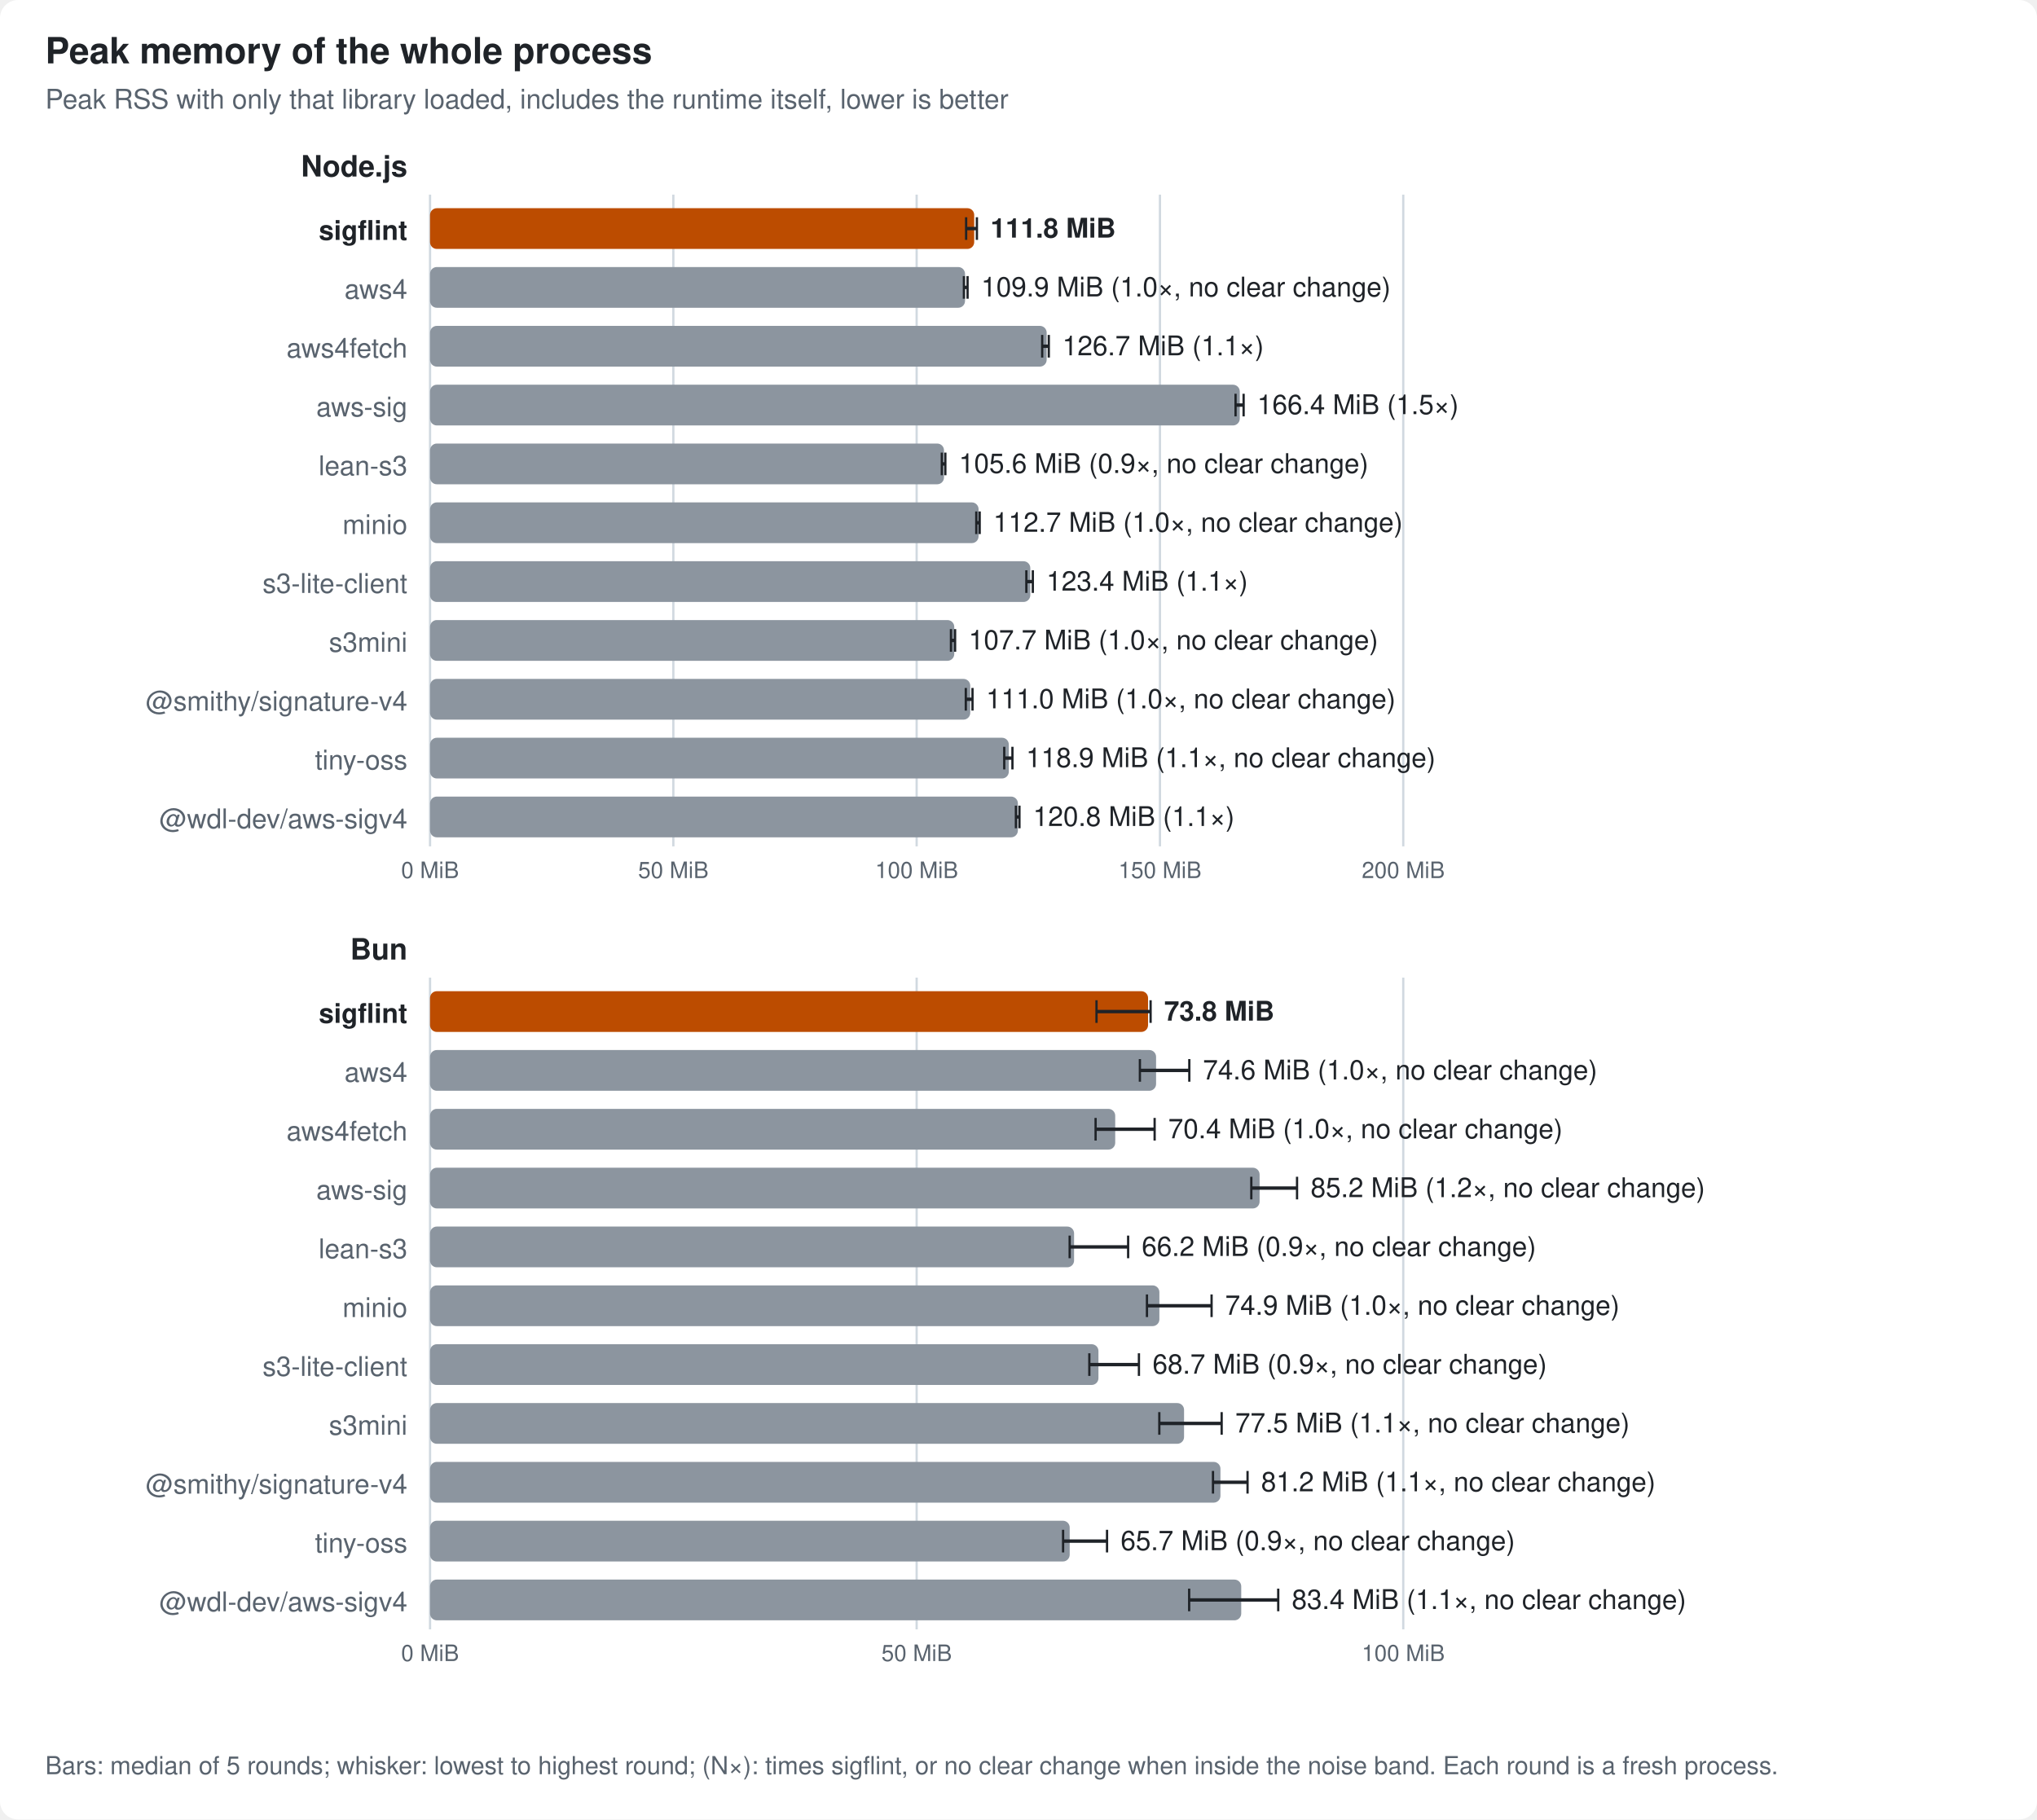
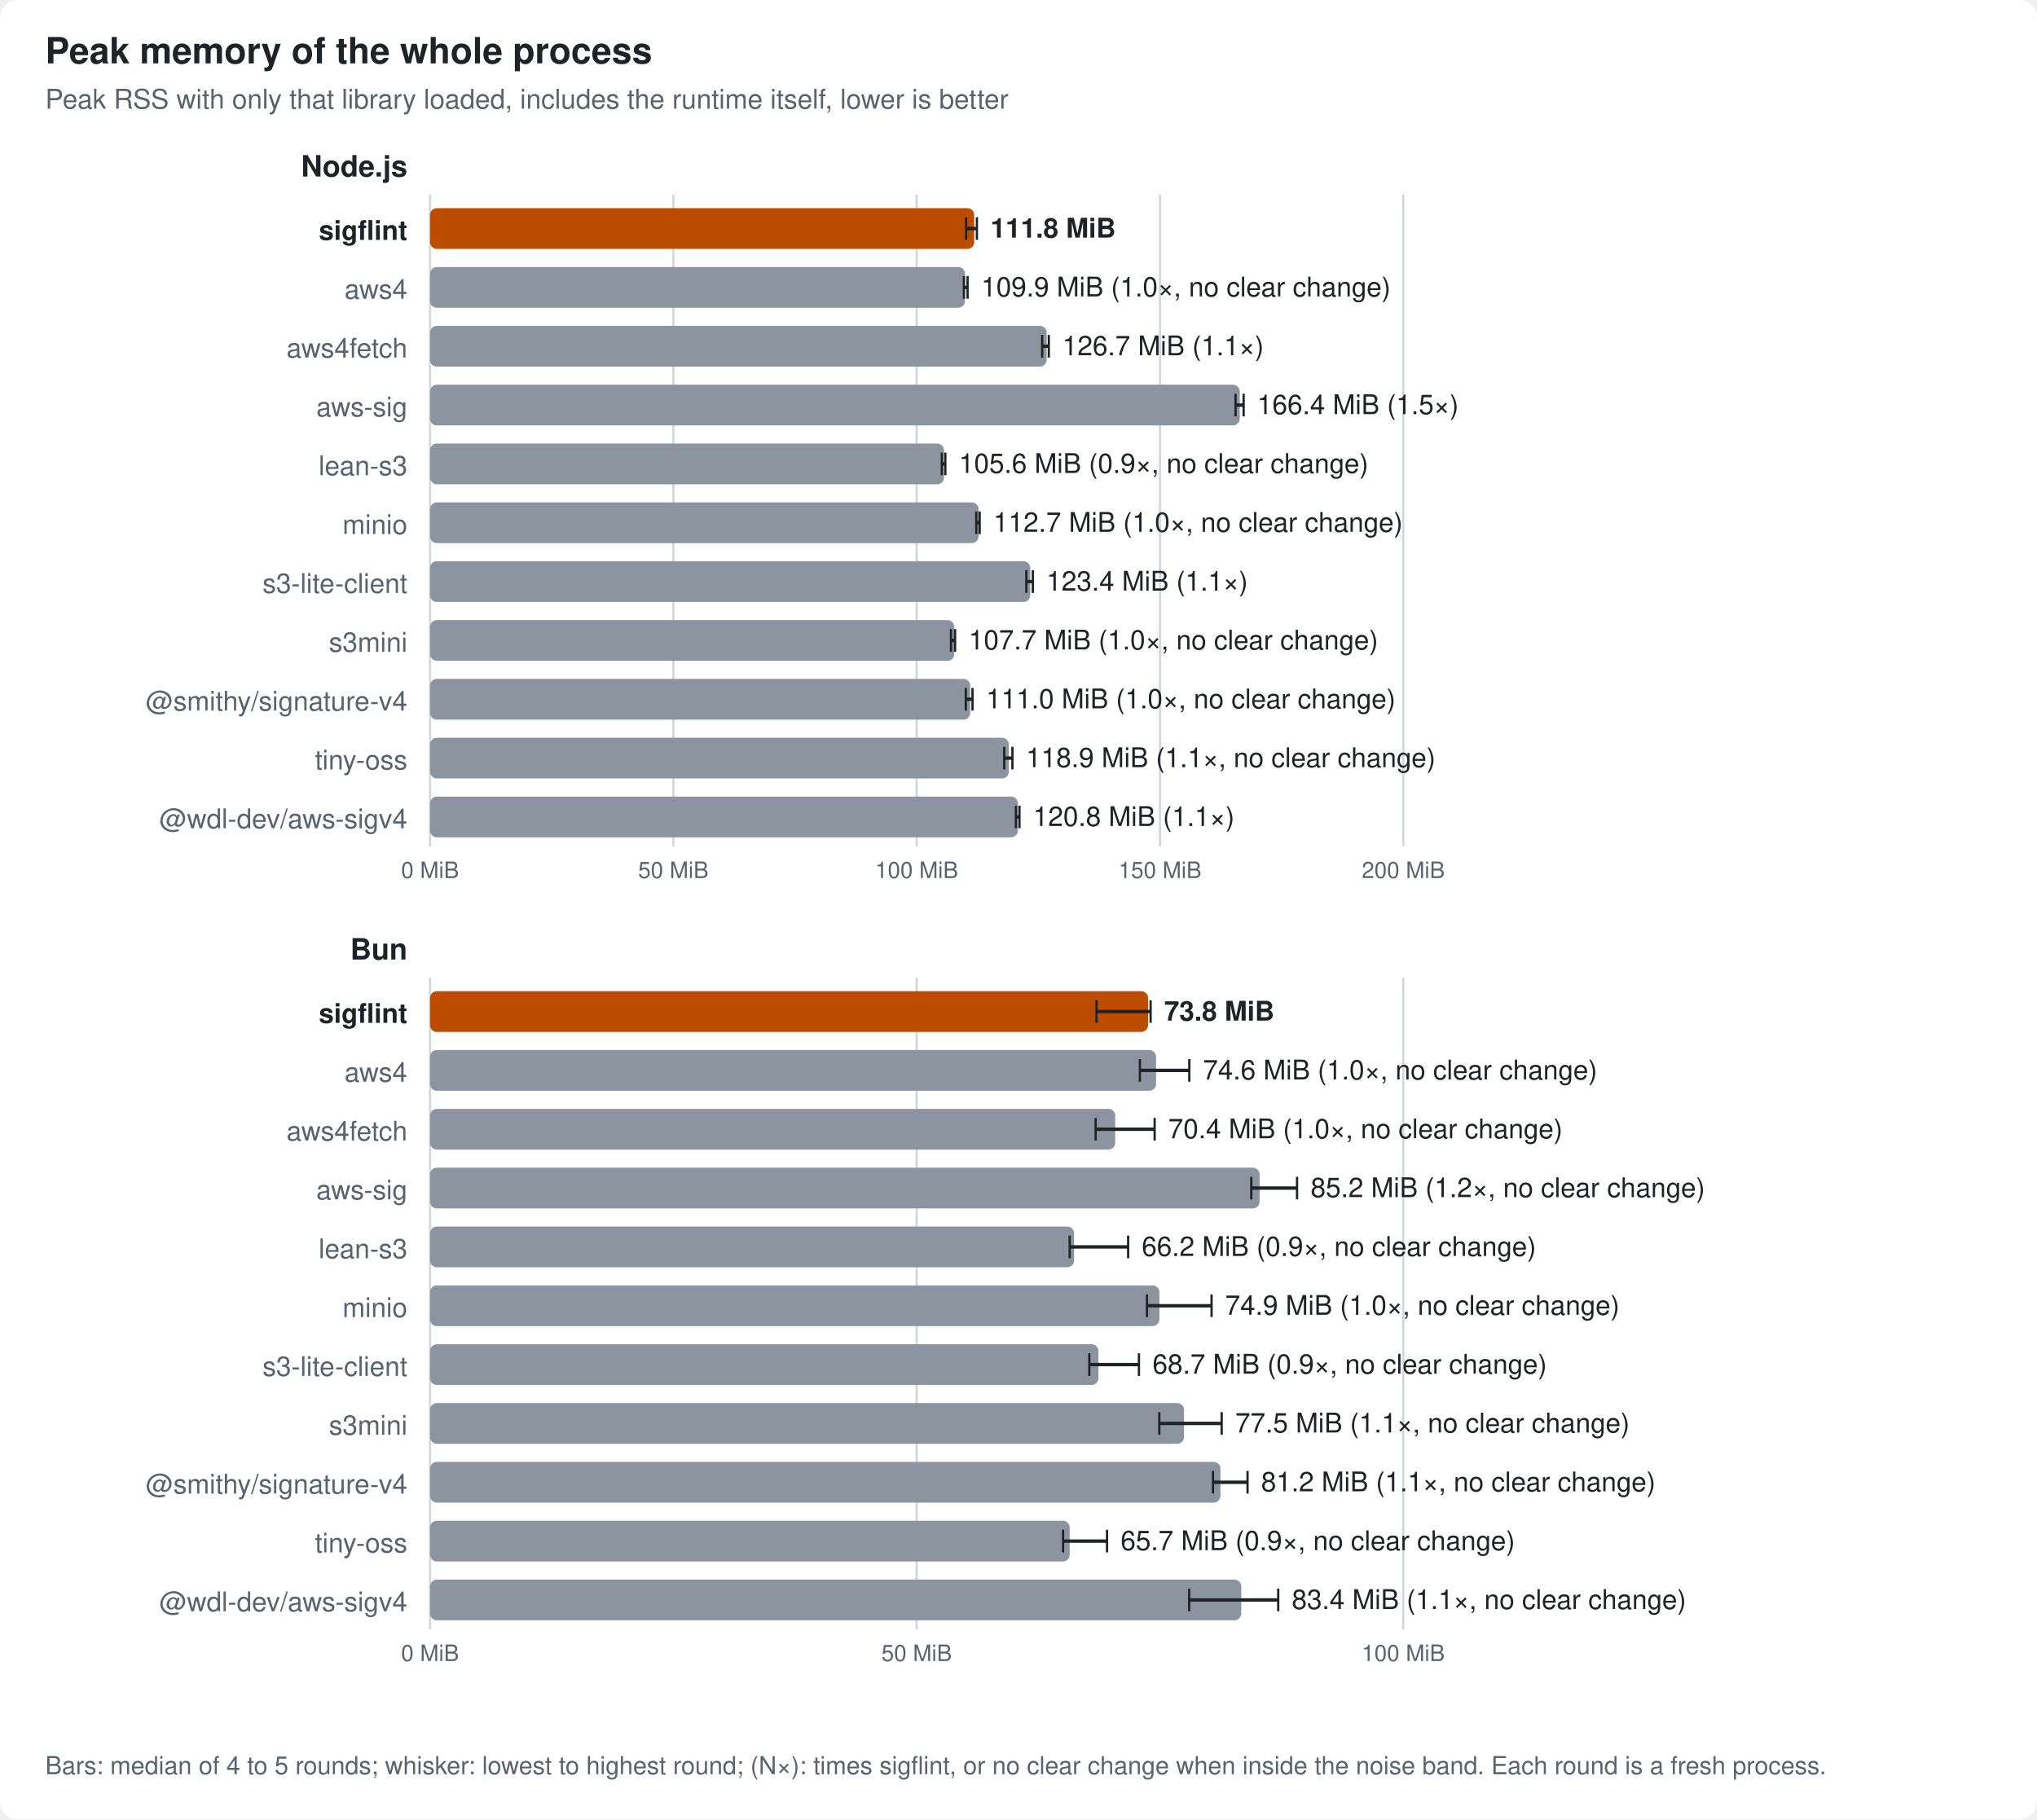
<svg xmlns="http://www.w3.org/2000/svg" width="900" height="804" viewBox="0 0 900 804" role="img" aria-labelledby="t" font-family="-apple-system,BlinkMacSystemFont,'Segoe UI',Helvetica,Arial,sans-serif">
  <rect width="900" height="804" rx="8" fill="#ffffff" />
  <text x="20" y="28" font-size="16" fill="#1f2328" text-anchor="start" font-weight="600">Peak memory of the whole process</text>
  <text x="20" y="48" font-size="12" fill="#59636e" text-anchor="start" font-weight="400">Peak RSS with only that library loaded, includes the runtime itself, lower is better</text>
  <text x="180" y="78" font-size="13" fill="#1f2328" text-anchor="end" font-weight="700">Node.js</text>
  <line x1="190" y1="86" x2="190" y2="374" stroke="#d1d9e0" />
  <text x="190" y="388" font-size="10" fill="#59636e" text-anchor="middle" font-weight="400">0 MiB</text>
  <line x1="297.5" y1="86" x2="297.5" y2="374" stroke="#d1d9e0" />
  <text x="297.5" y="388" font-size="10" fill="#59636e" text-anchor="middle" font-weight="400">50 MiB</text>
  <line x1="405" y1="86" x2="405" y2="374" stroke="#d1d9e0" />
  <text x="405" y="388" font-size="10" fill="#59636e" text-anchor="middle" font-weight="400">100 MiB</text>
  <line x1="512.5" y1="86" x2="512.5" y2="374" stroke="#d1d9e0" />
  <text x="512.5" y="388" font-size="10" fill="#59636e" text-anchor="middle" font-weight="400">150 MiB</text>
  <line x1="620" y1="86" x2="620" y2="374" stroke="#d1d9e0" />
  <text x="620" y="388" font-size="10" fill="#59636e" text-anchor="middle" font-weight="400">200 MiB</text>
  <text x="180" y="106" font-size="12" fill="#1f2328" text-anchor="end" font-weight="700">sigflint</text>
  <rect x="190" y="92" width="240.43" height="18" rx="3" fill="#bc4c00" />
  <line x1="426.861" y1="101" x2="431.623" y2="101" stroke="#1f2328" stroke-width="1.5" />
  <line x1="426.861" y1="96" x2="426.861" y2="106" stroke="#1f2328" />
  <line x1="431.623" y1="96" x2="431.623" y2="106" stroke="#1f2328" />
  <text x="437.623" y="105" font-size="12" fill="#1f2328" text-anchor="start" font-weight="700">111.8 MiB</text>
  <text x="180" y="132" font-size="12" fill="#59636e" text-anchor="end" font-weight="400">aws4</text>
  <rect x="190" y="118" width="236.374" height="18" rx="3" fill="#8c959f" />
  <line x1="425.879" y1="127" x2="427.499" y2="127" stroke="#1f2328" stroke-width="1.5" />
  <line x1="425.879" y1="122" x2="425.879" y2="132" stroke="#1f2328" />
  <line x1="427.499" y1="122" x2="427.499" y2="132" stroke="#1f2328" />
  <text x="433.499" y="131" font-size="12" fill="#1f2328" text-anchor="start" font-weight="400">109.9 MiB  (1.0×, no clear change)</text>
  <text x="180" y="158" font-size="12" fill="#59636e" text-anchor="end" font-weight="400">aws4fetch</text>
  <rect x="190" y="144" width="272.445" height="18" rx="3" fill="#8c959f" />
  <line x1="460.463" y1="153" x2="463.386" y2="153" stroke="#1f2328" stroke-width="1.5" />
  <line x1="460.463" y1="148" x2="460.463" y2="158" stroke="#1f2328" />
  <line x1="463.386" y1="148" x2="463.386" y2="158" stroke="#1f2328" />
  <text x="469.386" y="157" font-size="12" fill="#1f2328" text-anchor="start" font-weight="400">126.7 MiB  (1.1×)</text>
  <text x="180" y="184" font-size="12" fill="#59636e" text-anchor="end" font-weight="400">aws-sig</text>
  <rect x="190" y="170" width="357.765" height="18" rx="3" fill="#8c959f" />
  <line x1="545.901" y1="179" x2="549.462" y2="179" stroke="#1f2328" stroke-width="1.5" />
  <line x1="545.901" y1="174" x2="545.901" y2="184" stroke="#1f2328" />
  <line x1="549.462" y1="174" x2="549.462" y2="184" stroke="#1f2328" />
  <text x="555.462" y="183" font-size="12" fill="#1f2328" text-anchor="start" font-weight="400">166.4 MiB  (1.5×)</text>
  <text x="180" y="210" font-size="12" fill="#59636e" text-anchor="end" font-weight="400">lean-s3</text>
  <rect x="190" y="196" width="227.085" height="18" rx="3" fill="#8c959f" />
  <line x1="416.12" y1="205" x2="417.682" y2="205" stroke="#1f2328" stroke-width="1.5" />
  <line x1="416.12" y1="200" x2="416.12" y2="210" stroke="#1f2328" />
  <line x1="417.682" y1="200" x2="417.682" y2="210" stroke="#1f2328" />
  <text x="423.682" y="209" font-size="12" fill="#1f2328" text-anchor="start" font-weight="400">105.6 MiB  (0.9×, no clear change)</text>
  <text x="180" y="236" font-size="12" fill="#59636e" text-anchor="end" font-weight="400">minio</text>
  <rect x="190" y="222" width="242.362" height="18" rx="3" fill="#8c959f" />
  <line x1="431.346" y1="231" x2="432.849" y2="231" stroke="#1f2328" stroke-width="1.5" />
  <line x1="431.346" y1="226" x2="431.346" y2="236" stroke="#1f2328" />
  <line x1="432.849" y1="226" x2="432.849" y2="236" stroke="#1f2328" />
  <text x="438.849" y="235" font-size="12" fill="#1f2328" text-anchor="start" font-weight="400">112.7 MiB  (1.0×, no clear change)</text>
  <text x="180" y="262" font-size="12" fill="#59636e" text-anchor="end" font-weight="400">s3-lite-client</text>
  <rect x="190" y="248" width="265.218" height="18" rx="3" fill="#8c959f" />
  <line x1="453.467" y1="257" x2="456.331" y2="257" stroke="#1f2328" stroke-width="1.5" />
  <line x1="453.467" y1="252" x2="453.467" y2="262" stroke="#1f2328" />
  <line x1="456.331" y1="252" x2="456.331" y2="262" stroke="#1f2328" />
  <text x="462.331" y="261" font-size="12" fill="#1f2328" text-anchor="start" font-weight="400">123.4 MiB  (1.1×)</text>
  <text x="180" y="288" font-size="12" fill="#59636e" text-anchor="end" font-weight="400">s3mini</text>
  <rect x="190" y="274" width="231.621" height="18" rx="3" fill="#8c959f" />
  <line x1="420.159" y1="283" x2="421.982" y2="283" stroke="#1f2328" stroke-width="1.5" />
  <line x1="420.159" y1="278" x2="420.159" y2="288" stroke="#1f2328" />
  <line x1="421.982" y1="278" x2="421.982" y2="288" stroke="#1f2328" />
  <text x="427.982" y="287" font-size="12" fill="#1f2328" text-anchor="start" font-weight="400">107.7 MiB  (1.0×, no clear change)</text>
  <text x="180" y="314" font-size="12" fill="#59636e" text-anchor="end" font-weight="400">@smithy/signature-v4</text>
  <rect x="190" y="300" width="238.684" height="18" rx="3" fill="#8c959f" />
  <line x1="426.718" y1="309" x2="429.675" y2="309" stroke="#1f2328" stroke-width="1.5" />
  <line x1="426.718" y1="304" x2="426.718" y2="314" stroke="#1f2328" />
  <line x1="429.675" y1="304" x2="429.675" y2="314" stroke="#1f2328" />
  <text x="435.675" y="313" font-size="12" fill="#1f2328" text-anchor="start" font-weight="400">111.0 MiB  (1.0×, no clear change)</text>
  <text x="180" y="340" font-size="12" fill="#59636e" text-anchor="end" font-weight="400">tiny-oss</text>
  <rect x="190" y="326" width="255.716" height="18" rx="3" fill="#8c959f" />
  <line x1="443.7" y1="335" x2="447.32" y2="335" stroke="#1f2328" stroke-width="1.5" />
  <line x1="443.7" y1="330" x2="443.7" y2="340" stroke="#1f2328" />
  <line x1="447.32" y1="330" x2="447.32" y2="340" stroke="#1f2328" />
  <text x="453.32" y="339" font-size="12" fill="#1f2328" text-anchor="start" font-weight="400">118.9 MiB  (1.1×, no clear change)</text>
  <text x="180" y="366" font-size="12" fill="#59636e" text-anchor="end" font-weight="400">@wdl-dev/aws-sigv4</text>
  <rect x="190" y="352" width="259.73" height="18" rx="3" fill="#8c959f" />
  <line x1="448.857" y1="361" x2="450.419" y2="361" stroke="#1f2328" stroke-width="1.5" />
  <line x1="448.857" y1="356" x2="448.857" y2="366" stroke="#1f2328" />
  <line x1="450.419" y1="356" x2="450.419" y2="366" stroke="#1f2328" />
  <text x="456.419" y="365" font-size="12" fill="#1f2328" text-anchor="start" font-weight="400">120.8 MiB  (1.1×)</text>
  <text x="180" y="424" font-size="13" fill="#1f2328" text-anchor="end" font-weight="700">Bun</text>
  <line x1="190" y1="432" x2="190" y2="720" stroke="#d1d9e0" />
  <text x="190" y="734" font-size="10" fill="#59636e" text-anchor="middle" font-weight="400">0 MiB</text>
  <line x1="405" y1="432" x2="405" y2="720" stroke="#d1d9e0" />
  <text x="405" y="734" font-size="10" fill="#59636e" text-anchor="middle" font-weight="400">50 MiB</text>
  <line x1="620" y1="432" x2="620" y2="720" stroke="#d1d9e0" />
  <text x="620" y="734" font-size="10" fill="#59636e" text-anchor="middle" font-weight="400">100 MiB</text>
  <text x="180" y="452" font-size="12" fill="#1f2328" text-anchor="end" font-weight="700">sigflint</text>
  <rect x="190" y="438" width="317.243" height="18" rx="3" fill="#bc4c00" />
  <line x1="484.466" y1="447" x2="508.368" y2="447" stroke="#1f2328" stroke-width="1.5" />
  <line x1="484.466" y1="442" x2="484.466" y2="452" stroke="#1f2328" />
  <line x1="508.368" y1="442" x2="508.368" y2="452" stroke="#1f2328" />
  <text x="514.368" y="451" font-size="12" fill="#1f2328" text-anchor="start" font-weight="700">73.8 MiB</text>
  <text x="180" y="478" font-size="12" fill="#59636e" text-anchor="end" font-weight="400">aws4</text>
  <rect x="190" y="464" width="320.787" height="18" rx="3" fill="#8c959f" />
  <line x1="503.631" y1="473" x2="525.467" y2="473" stroke="#1f2328" stroke-width="1.5" />
  <line x1="503.631" y1="468" x2="503.631" y2="478" stroke="#1f2328" />
  <line x1="525.467" y1="468" x2="525.467" y2="478" stroke="#1f2328" />
  <text x="531.467" y="477" font-size="12" fill="#1f2328" text-anchor="start" font-weight="400">74.6 MiB  (1.0×, no clear change)</text>
  <text x="180" y="504" font-size="12" fill="#59636e" text-anchor="end" font-weight="400">aws4fetch</text>
  <rect x="190" y="490" width="302.73" height="18" rx="3" fill="#8c959f" />
  <line x1="484.063" y1="499" x2="510.148" y2="499" stroke="#1f2328" stroke-width="1.5" />
  <line x1="484.063" y1="494" x2="484.063" y2="504" stroke="#1f2328" />
  <line x1="510.148" y1="494" x2="510.148" y2="504" stroke="#1f2328" />
  <text x="516.148" y="503" font-size="12" fill="#1f2328" text-anchor="start" font-weight="400">70.4 MiB  (1.0×, no clear change)</text>
  <text x="180" y="530" font-size="12" fill="#59636e" text-anchor="end" font-weight="400">aws-sig</text>
  <rect x="190" y="516" width="366.525" height="18" rx="3" fill="#8c959f" />
  <line x1="552.863" y1="525" x2="573.07" y2="525" stroke="#1f2328" stroke-width="1.5" />
  <line x1="552.863" y1="520" x2="552.863" y2="530" stroke="#1f2328" />
  <line x1="573.07" y1="520" x2="573.07" y2="530" stroke="#1f2328" />
  <text x="579.07" y="529" font-size="12" fill="#1f2328" text-anchor="start" font-weight="400">85.2 MiB  (1.2×, no clear change)</text>
  <text x="180" y="556" font-size="12" fill="#59636e" text-anchor="end" font-weight="400">lean-s3</text>
  <rect x="190" y="542" width="284.556" height="18" rx="3" fill="#8c959f" />
  <line x1="472.607" y1="551" x2="498.441" y2="551" stroke="#1f2328" stroke-width="1.5" />
  <line x1="472.607" y1="546" x2="472.607" y2="556" stroke="#1f2328" />
  <line x1="498.441" y1="546" x2="498.441" y2="556" stroke="#1f2328" />
  <text x="504.441" y="555" font-size="12" fill="#1f2328" text-anchor="start" font-weight="400">66.2 MiB  (0.9×, no clear change)</text>
  <text x="180" y="582" font-size="12" fill="#59636e" text-anchor="end" font-weight="400">minio</text>
  <rect x="190" y="568" width="322.248" height="18" rx="3" fill="#8c959f" />
  <line x1="506.755" y1="577" x2="535.31" y2="577" stroke="#1f2328" stroke-width="1.5" />
  <line x1="506.755" y1="572" x2="506.755" y2="582" stroke="#1f2328" />
  <line x1="535.31" y1="572" x2="535.31" y2="582" stroke="#1f2328" />
  <text x="541.31" y="581" font-size="12" fill="#1f2328" text-anchor="start" font-weight="400">74.9 MiB  (1.0×, no clear change)</text>
  <text x="180" y="608" font-size="12" fill="#59636e" text-anchor="end" font-weight="400">s3-lite-client</text>
  <rect x="190" y="594" width="295.323" height="18" rx="3" fill="#8c959f" />
  <line x1="481.291" y1="603" x2="503.211" y2="603" stroke="#1f2328" stroke-width="1.5" />
  <line x1="481.291" y1="598" x2="481.291" y2="608" stroke="#1f2328" />
  <line x1="503.211" y1="598" x2="503.211" y2="608" stroke="#1f2328" />
  <text x="509.211" y="607" font-size="12" fill="#1f2328" text-anchor="start" font-weight="400">68.7 MiB  (0.9×, no clear change)</text>
  <text x="180" y="634" font-size="12" fill="#59636e" text-anchor="end" font-weight="400">s3mini</text>
  <rect x="190" y="620" width="333.149" height="18" rx="3" fill="#8c959f" />
  <line x1="512.214" y1="629" x2="539.761" y2="629" stroke="#1f2328" stroke-width="1.5" />
  <line x1="512.214" y1="624" x2="512.214" y2="634" stroke="#1f2328" />
  <line x1="539.761" y1="624" x2="539.761" y2="634" stroke="#1f2328" />
  <text x="545.761" y="633" font-size="12" fill="#1f2328" text-anchor="start" font-weight="400">77.5 MiB  (1.1×, no clear change)</text>
  <text x="180" y="660" font-size="12" fill="#59636e" text-anchor="end" font-weight="400">@smithy/signature-v4</text>
  <rect x="190" y="646" width="349.224" height="18" rx="3" fill="#8c959f" />
  <line x1="535.932" y1="655" x2="551.2" y2="655" stroke="#1f2328" stroke-width="1.5" />
  <line x1="535.932" y1="650" x2="535.932" y2="660" stroke="#1f2328" />
  <line x1="551.2" y1="650" x2="551.2" y2="660" stroke="#1f2328" />
  <text x="557.2" y="659" font-size="12" fill="#1f2328" text-anchor="start" font-weight="400">81.2 MiB  (1.1×, no clear change)</text>
  <text x="180" y="686" font-size="12" fill="#59636e" text-anchor="end" font-weight="400">tiny-oss</text>
  <rect x="190" y="672" width="282.624" height="18" rx="3" fill="#8c959f" />
  <line x1="469.702" y1="681" x2="489.119" y2="681" stroke="#1f2328" stroke-width="1.5" />
  <line x1="469.702" y1="676" x2="469.702" y2="686" stroke="#1f2328" />
  <line x1="489.119" y1="676" x2="489.119" y2="686" stroke="#1f2328" />
  <text x="495.119" y="685" font-size="12" fill="#1f2328" text-anchor="start" font-weight="400">65.7 MiB  (0.9×, no clear change)</text>
  <text x="180" y="712" font-size="12" fill="#59636e" text-anchor="end" font-weight="400">@wdl-dev/aws-sigv4</text>
  <rect x="190" y="698" width="358.412" height="18" rx="3" fill="#8c959f" />
  <line x1="525.4" y1="707" x2="564.755" y2="707" stroke="#1f2328" stroke-width="1.5" />
  <line x1="525.4" y1="702" x2="525.4" y2="712" stroke="#1f2328" />
  <line x1="564.755" y1="702" x2="564.755" y2="712" stroke="#1f2328" />
  <text x="570.755" y="711" font-size="12" fill="#1f2328" text-anchor="start" font-weight="400">83.4 MiB  (1.1×, no clear change)</text>
-   <text x="20" y="784" font-size="11" fill="#59636e" text-anchor="start" font-weight="400">Bars: median of 5 rounds; whisker: lowest to highest round; (N×): times sigflint, or no clear change when inside the noise band. Each round is a fresh process.</text>
+   <text x="20" y="784" font-size="11" fill="#59636e" text-anchor="start" font-weight="400">Bars: median of 4 to 5 rounds; whisker: lowest to highest round; (N×): times sigflint, or no clear change when inside the noise band. Each round is a fresh process.</text>
</svg>
